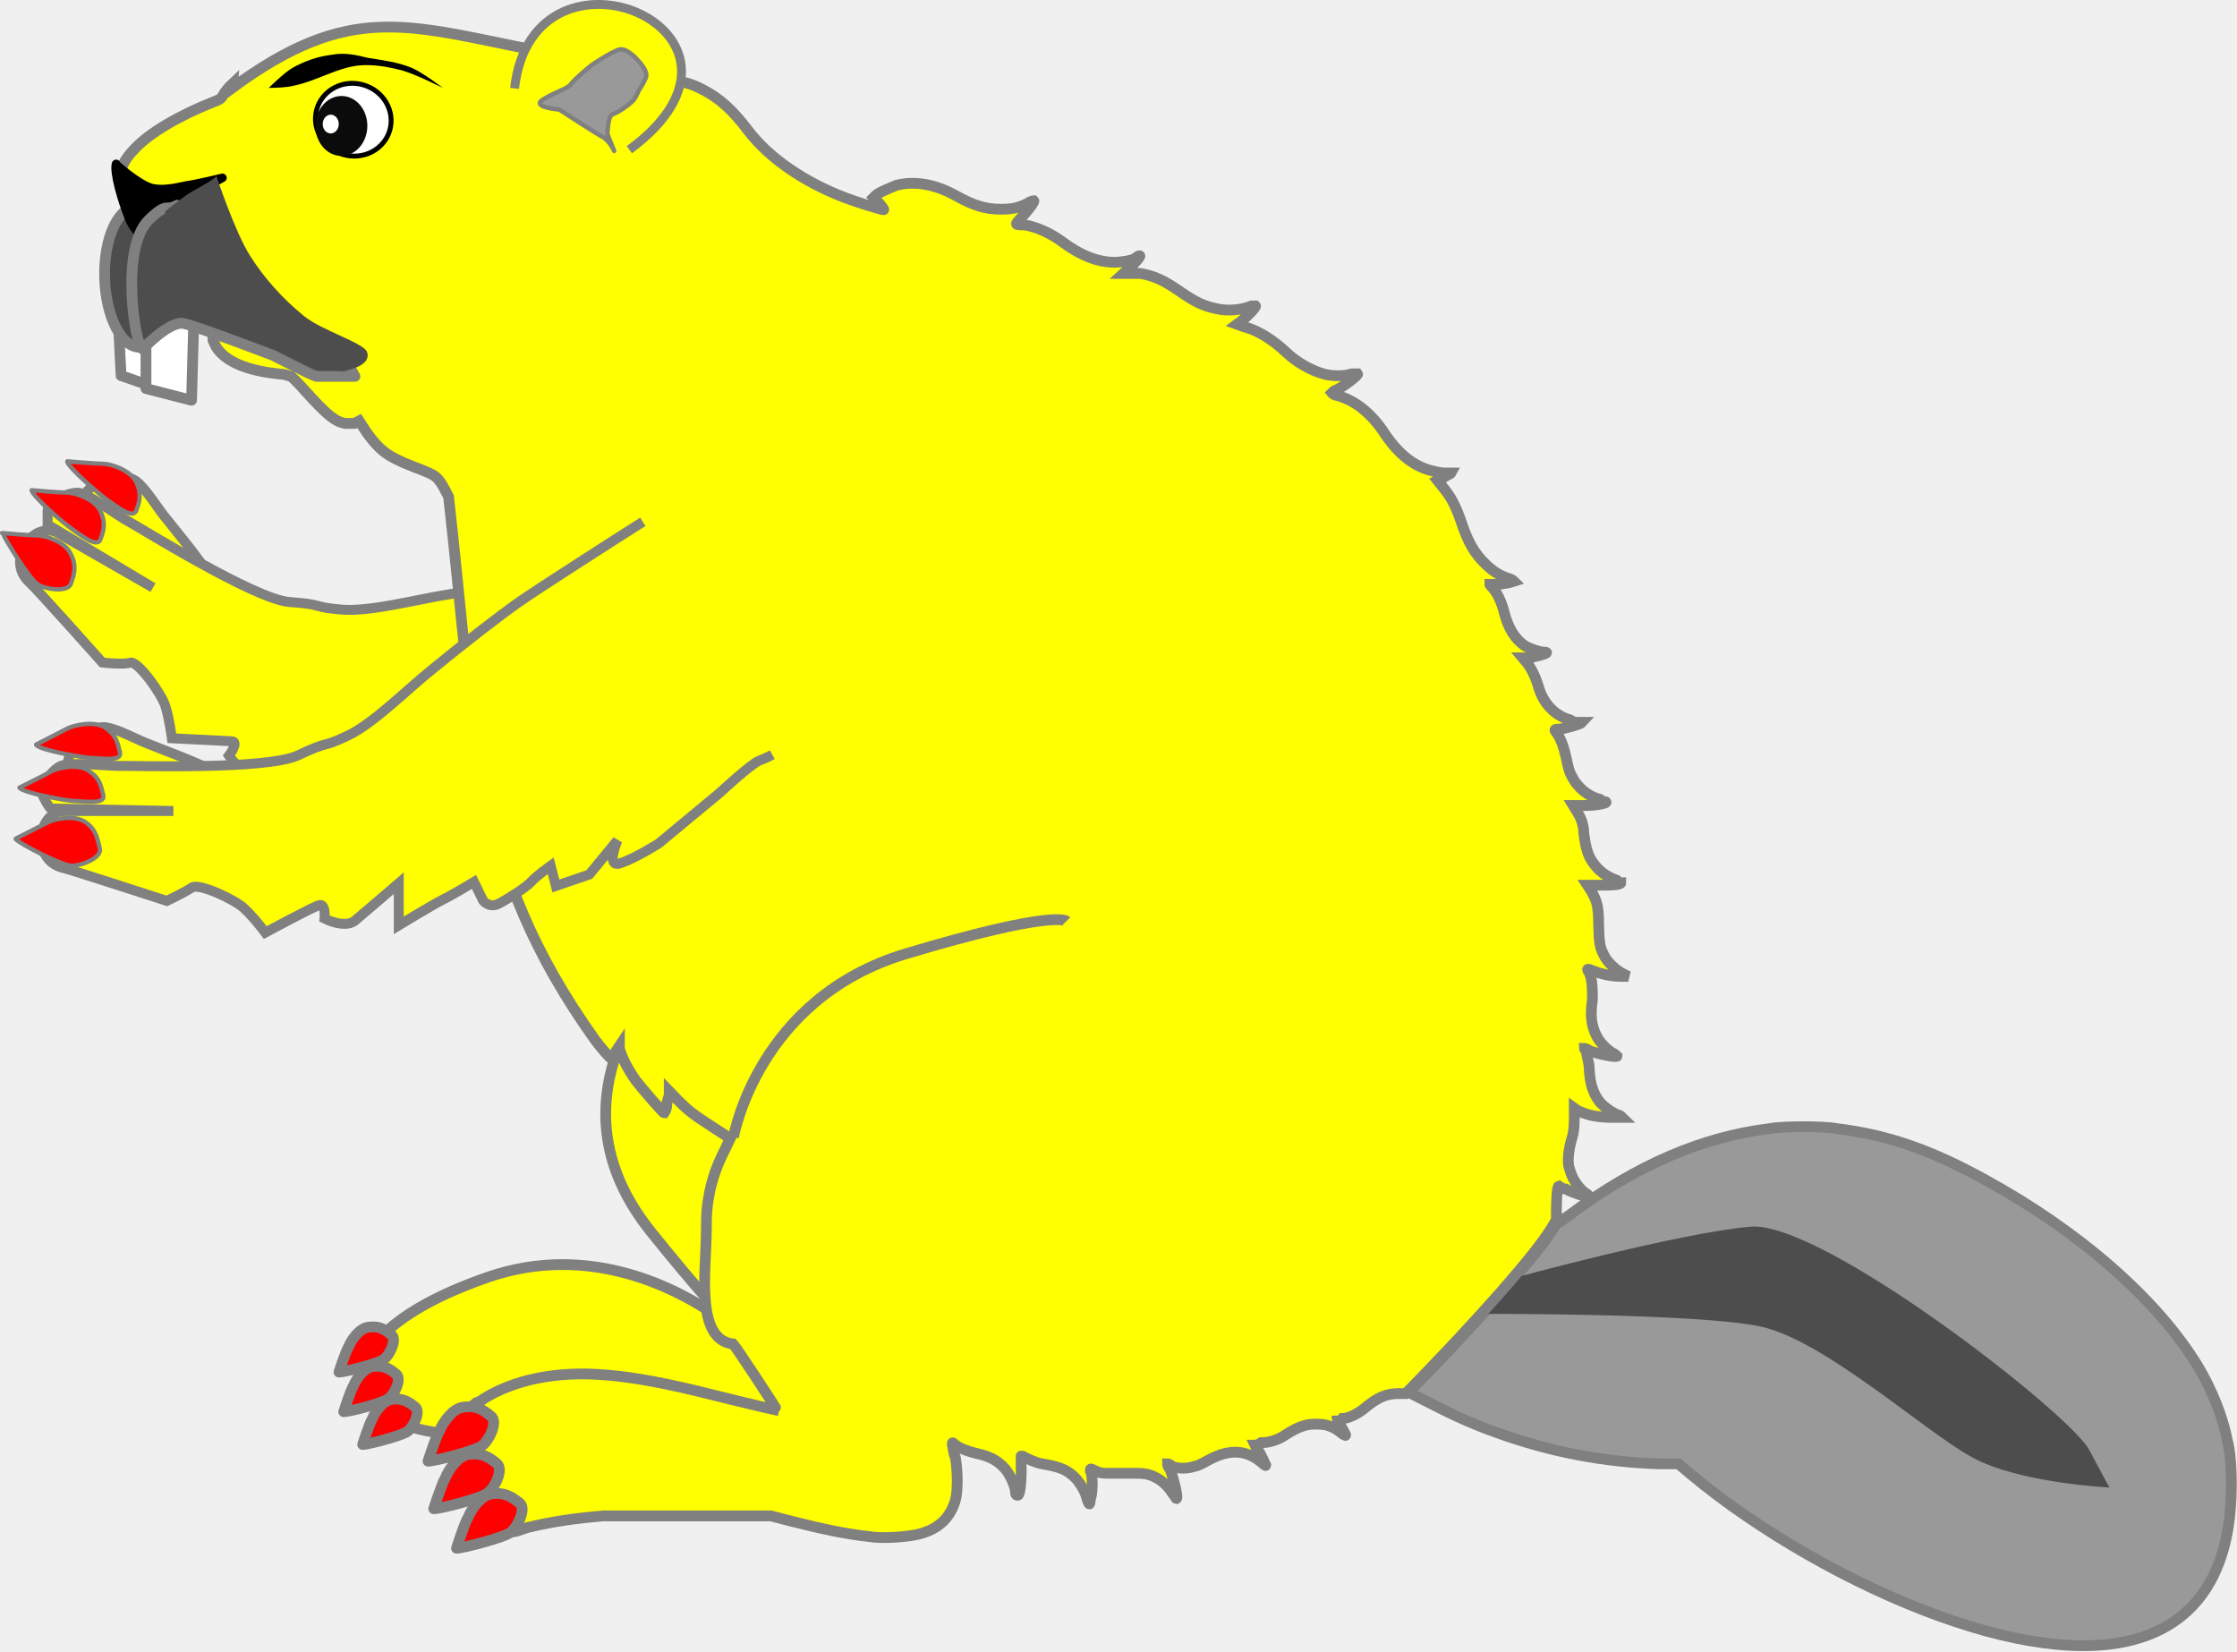
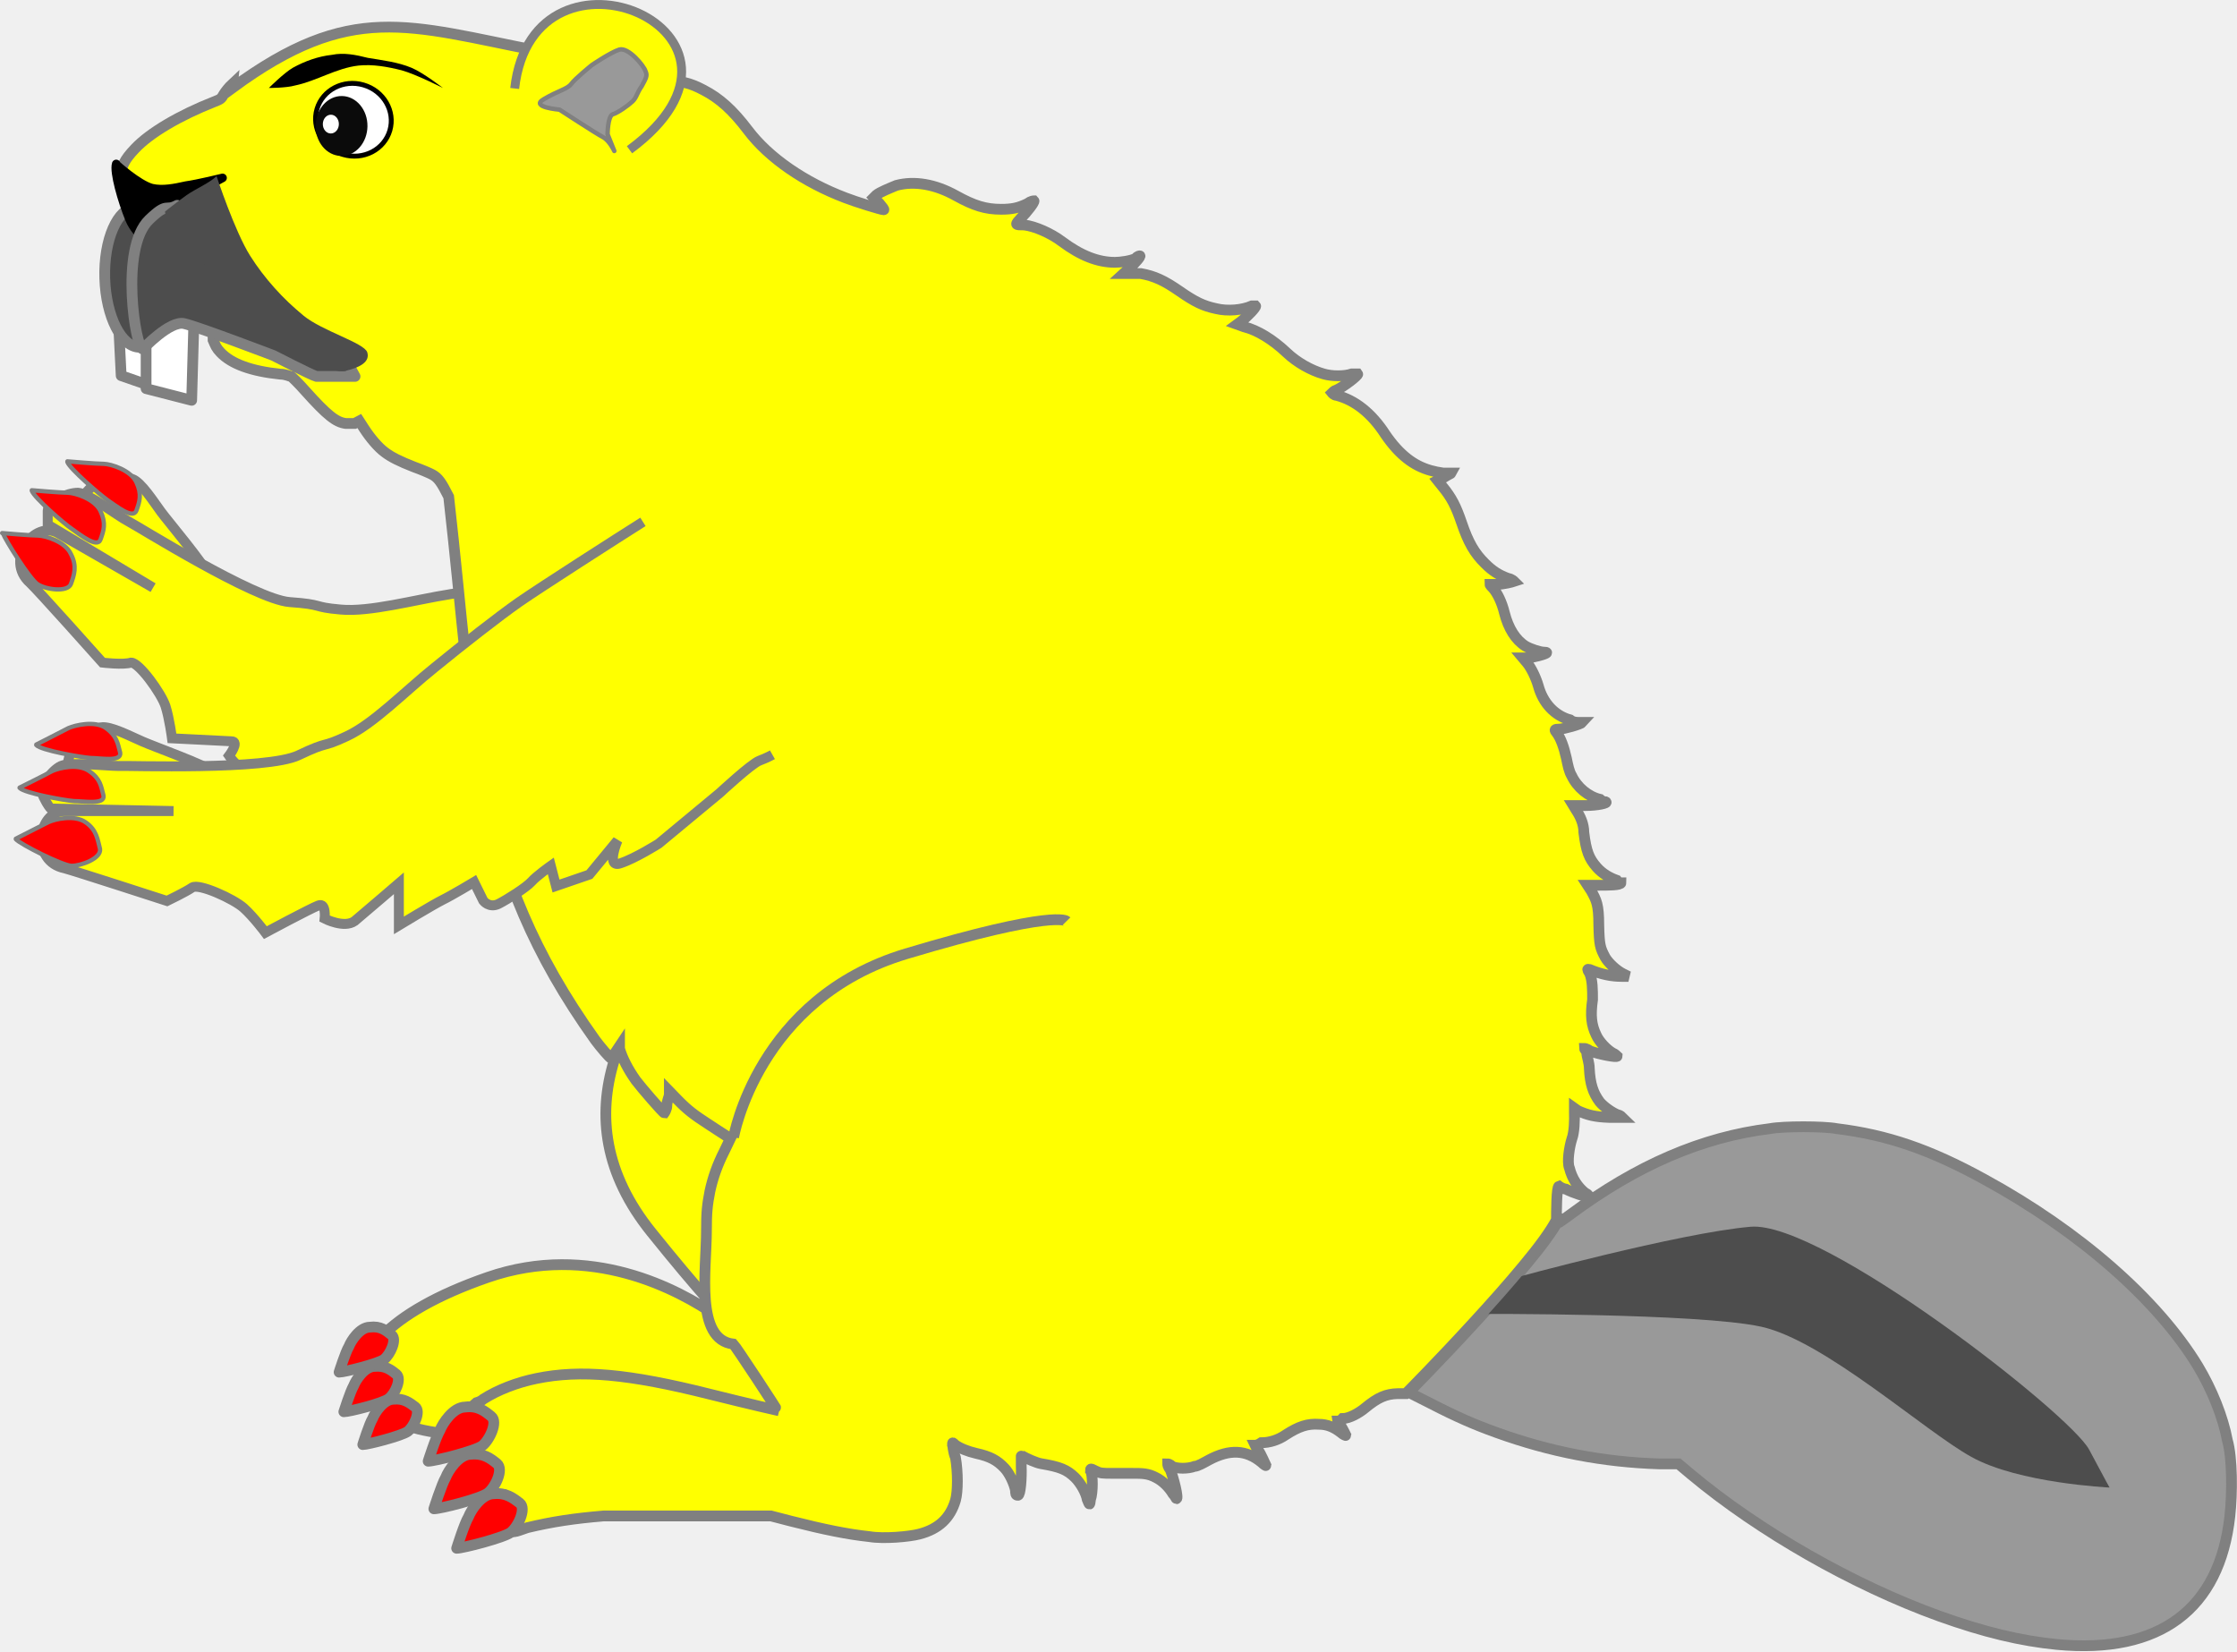
- <svg xmlns="http://www.w3.org/2000/svg" width="339.48" height="250.54" viewBox="0 0 89.82 66.29" version="1.1" id="svg96359">
-   <defs id="defs96353">
-     <style type="text/css" id="style819">
-     .str0 {stroke:black;stroke-width:0.15;stroke-miterlimit:22.926}
-     .str1 {stroke:black;stroke-width:0.46;stroke-miterlimit:22.926}
-     .fil1 {fill:#f8d000}
-     .fil3 {fill:none}
-     .fil4 {fill:black}
-     .fil5 {fill:none;fill-rule:nonzero}
-    </style>
-     <style type="text/css" id="style819-2">
-     .str0 {stroke:black;stroke-width:0.15;stroke-miterlimit:22.926}
-     .str1 {stroke:black;stroke-width:0.46;stroke-miterlimit:22.926}
-     .fil1 {fill:#f8d000}
-     .fil3 {fill:none}
-     .fil4 {fill:black}
-     .fil5 {fill:none;fill-rule:nonzero}
-    </style>
-   </defs>
-   <g id="layer11" transform="translate(496.28,-113.57)">
+ <svg xmlns="http://www.w3.org/2000/svg" width="89.822" height="66.29" viewBox="0 0 89.822 66.29" version="1.1" id="svg96359">
+   <defs id="defs96353" />
+   <g id="layer11" transform="translate(496.286,-113.568)">
    <g id="g2109">
      <path style="color:#000000;fill:#ffff00;stroke:#808080;stroke-width:0.399" d="m -487.95,136.61 c -0.12,-0.37 -1.57,-2.09 -1.86,-2.48 -0.29,-0.39 -0.8,-1.2 -1.16,-1.33 -0.37,-0.12 -1.02,-0.15 -1.29,0 -0.27,0.17 -1.04,1.07 -1.04,1.07 z" id="path5126" />
      <path style="color:#000000;fill:#ffff00;stroke:#808080;stroke-width:0.399" d="m -468,136.54 c -1.12,0 -4.88,0.21 -5.91,0.3 -1.02,0.1 -2.81,0.34 -4.28,0.58 -1.46,0.23 -3.25,0.73 -4.42,0.62 -1.17,-0.1 -0.63,-0.2 -2.05,-0.3 -1.41,-0.11 -6.1,-3.05 -6.49,-3.25 -0.39,-0.2 -1.58,-1.11 -2,-1.14 -0.41,0 -1.2,0.31 -1.22,0.72 0,0.42 0,0.56 0,0.56 l 4.23,2.53 -3.8,-2.18 c -0.95,-0.57 -2.18,1.07 -1.14,1.99 0.29,0.26 2.91,3.2 2.91,3.2 0,0 0.83,0.1 1.15,0 0.32,0 1.21,1.23 1.38,1.75 0.16,0.51 0.26,1.29 0.26,1.29 0,0 2.05,0.1 2.39,0.12 0.34,0 -0.1,0.58 -0.1,0.58 0,0 0.49,0.74 1.03,0.65 0.53,-0.1 2.29,-0.42 2.29,-0.42 l -0.81,1.48 c 0,0 1.61,0 2.02,0 0.42,0 1.47,0 1.47,0 l -0.1,0.83 c 0,0 0,0.39 0.46,0.42 0.42,0 1.3,0 1.59,-0.11 0.3,-0.1 1.01,-0.16 1.01,-0.16 l -0.23,0.8 1.39,0.28 1.66,-0.62 c 0,0 -0.98,0.72 -0.37,0.85 0.61,0.12 1.73,0.1 1.73,0.1 l 3.16,-0.53 c 0,0 1.66,-0.38 2,-0.33 0.35,0.1 0.59,0.1 0.59,0.1" id="path5128" />
      <path style="fill:#ffff00;stroke:#808080;stroke-width:0.432" d="m -459.25,144.5 c 0,0 -18.47,9.12 -10.88,18.54 7.58,9.43 1.66,-1.04 -6.57,1.81 -8.23,2.85 -5.56,7.4 1.72,6.09 7.28,-1.31 13.08,-0.37 13.86,-1.74 0.78,-1.37 0.65,-3.27 0.65,-3.27 0,0 11.68,0.77 17.35,-4.5" id="path5084" />
      <path id="path5615" style="fill:#999999;stroke:#808080;stroke-width:0.432" d="m -433.67,162.49 c -0.22,0.43 -0.7,1.09 -1.31,1.82 -0.61,0.74 -1.34,1.56 -2.04,2.32 -1.4,1.53 -2.7,2.84 -2.7,2.84 l 0.89,0.45 c 1.03,0.53 1.74,0.84 2.63,1.16 2.16,0.78 4.3,1.19 6.54,1.26 h 0.77 l 0.5,0.42 c 2.74,2.29 6.53,4.45 9.97,5.69 1.78,0.64 3.28,1 4.73,1.14 v 0 c 4.12,0.39 6.53,-1.41 6.94,-5.16 0.1,-0.9 0.1,-2.35 -0.1,-3.03 -0.17,-0.93 -0.62,-2.05 -1.18,-2.98 -1.62,-2.67 -4.76,-5.42 -8.57,-7.5 -2.2,-1.21 -3.91,-1.79 -5.94,-2.04 -0.51,-0.1 -2.16,-0.1 -2.67,0 -2.72,0.33 -5.36,1.47 -8.01,3.44 -0.27,0.2 -0.5,0.36 -0.51,0.35 0,0 0,-0.15 0,-0.19 z" />
      <path style="fill:#4d4d4d;stroke-width:0.432px" d="m -435.5,164.88 c 0,0 6.63,-1.81 9.5,-2.06 2.87,-0.26 12.84,7.51 13.6,8.95 0.76,1.43 0.82,1.52 0.82,1.52 0,0 -3.65,-0.17 -5.55,-1.23 -1.9,-1.05 -5.91,-4.68 -8.45,-5.23 -2.53,-0.55 -11.35,-0.51 -11.35,-0.51 z" id="path5161" />
      <path id="path4820" style="fill:#ffff00;stroke:#808080;stroke-width:0.432" d="m -486.95,116.93 c -0.14,0.13 -0.29,0.32 -0.35,0.42 -0.1,0.18 -0.12,0.2 -0.38,0.3 -1.4,0.55 -2.59,1.25 -3.19,1.89 -0.42,0.44 -0.56,0.72 -0.58,1.16 0,0.35 0.1,0.59 0.28,0.94 0.1,1.11 -1.36,2.33 0.52,2.56 0.49,0.68 1.59,1.44 2.78,1.92 0.23,0.1 0.26,0.12 0.24,0.18 0,0 0,0.21 -0.1,0.36 0,0.26 0,0.31 0,0.56 0.1,0.23 0.12,0.31 0.3,0.5 0.44,0.46 1.23,0.75 2.4,0.87 0.21,0 0.41,0.1 0.45,0.1 0,0 0.29,0.27 0.55,0.57 0.88,0.98 1.23,1.26 1.63,1.31 0.13,0 0.22,0 0.35,0 l 0.19,-0.1 0.2,0.31 c 0.24,0.37 0.56,0.75 0.82,0.94 0.26,0.2 0.6,0.37 1.19,0.6 0.28,0.1 0.61,0.24 0.72,0.3 0.24,0.13 0.36,0.3 0.66,0.89 1.08,9.5 0.89,14.83 5.89,21.82 0.2,0.27 0.59,0.73 0.63,0.72 0,0 0.1,-0.11 0.18,-0.24 l 0.16,-0.24 v 0.1 c 0.12,0.4 0.34,0.83 0.66,1.28 0.21,0.28 1.09,1.3 1.14,1.3 0,0 0.1,-0.14 0.1,-0.3 0,-0.17 0.1,-0.36 0.1,-0.44 v -0.13 l 0.33,0.34 c 0.39,0.4 0.66,0.61 1.22,0.97 0.23,0.15 0.53,0.35 0.66,0.43 l 0.24,0.16 -0.24,0.5 c -0.28,0.55 -0.46,1.06 -0.58,1.61 -0.11,0.56 -0.14,0.87 -0.14,1.58 0,1.57 -0.47,4.38 1.08,4.56 0.1,0.1 1.78,2.65 1.76,2.66 0,0 -1.03,-0.23 -2.71,-0.65 -3.26,-0.82 -5.19,-0.99 -6.95,-0.63 -0.79,0.16 -1.56,0.46 -2.14,0.83 -0.11,0.1 -0.24,0.13 -0.27,0.14 0,0 -0.11,0.1 -0.16,0.14 -0.15,0.24 -0.1,0.71 0.14,0.87 l 0.1,0.1 -0.1,0.1 c -0.2,0.23 -0.29,0.74 -0.17,0.99 0.1,0.12 0.22,0.23 0.33,0.23 0,0 0,0 0,0.14 -0.1,0.2 -0.11,0.36 -0.1,0.56 0.1,0.24 0.27,0.45 0.58,0.56 h 0.1 l -0.1,0.11 c -0.13,0.2 -0.21,0.42 -0.21,0.62 0,0.17 0,0.22 0.12,0.34 0.14,0.16 0.37,0.28 0.71,0.36 0.24,0.1 0.24,0.1 0.8,-0.1 1.01,-0.24 1.87,-0.37 3.07,-0.47 0.34,0 1.53,0 3.61,0 h 3.1 l 0.81,0.21 c 1.34,0.34 2.29,0.53 3.14,0.62 0.59,0.1 1.62,0 2,-0.1 0.78,-0.2 1.25,-0.64 1.46,-1.36 0.1,-0.35 0.1,-1.13 0,-1.71 -0.1,-0.24 -0.1,-0.48 -0.12,-0.52 0,-0.1 0,-0.1 0.1,0 0.19,0.14 0.51,0.27 0.86,0.35 0.54,0.12 0.83,0.27 1.13,0.59 0.19,0.2 0.38,0.6 0.44,0.89 0,0.12 0,0.21 0.1,0.2 0.1,0 0.15,-0.72 0.13,-1.16 0,-0.25 0,-0.45 0,-0.44 0.22,0.13 0.61,0.3 0.79,0.33 0.77,0.13 1.04,0.24 1.37,0.56 0.22,0.22 0.44,0.6 0.49,0.88 0.1,0.25 0.1,0.24 0.13,0 0.1,-0.27 0.1,-1.02 0,-1.15 0,-0.1 0,-0.1 0.2,0 0.2,0.1 0.27,0.1 0.67,0.1 0.24,0 0.6,0 0.8,0 0.42,0 0.64,0 0.96,0.17 0.26,0.13 0.51,0.37 0.68,0.65 0.1,0.11 0.13,0.2 0.14,0.2 0.1,0 -0.12,-0.86 -0.25,-1.18 -0.1,-0.11 -0.1,-0.21 -0.1,-0.22 0,0 0.1,0 0.17,0.1 0.22,0.1 0.64,0.1 0.91,0 0.12,0 0.38,-0.15 0.58,-0.26 0.83,-0.44 1.49,-0.41 2.11,0.1 0.1,0.1 0.18,0.14 0.18,0.13 0,0 -0.22,-0.49 -0.32,-0.64 -0.1,-0.1 -0.1,-0.16 -0.11,-0.18 0,0 0.1,0 0.24,-0.1 0.33,0 0.68,-0.11 0.97,-0.31 0.54,-0.35 0.89,-0.46 1.34,-0.43 0.34,0 0.61,0.12 0.88,0.33 0.11,0.1 0.21,0.13 0.21,0.12 0,0 -0.12,-0.25 -0.22,-0.41 -0.1,-0.1 -0.11,-0.17 -0.11,-0.17 0,0 0.1,0 0.19,-0.1 0.27,0 0.66,-0.22 0.9,-0.42 0.52,-0.43 0.85,-0.57 1.32,-0.58 h 0.32 c 0,0 1.3,-1.31 2.7,-2.84 0.7,-0.76 1.43,-1.58 2.04,-2.32 0.61,-0.73 1.09,-1.39 1.31,-1.82 0,-0.29 0,-1.32 0.1,-1.35 0,0 0.13,0.1 0.28,0.12 0.26,0.14 0.85,0.33 0.92,0.31 0,0 0,-0.1 -0.14,-0.15 -0.31,-0.25 -0.53,-0.58 -0.64,-1.01 -0.1,-0.24 0,-0.86 0.1,-1.17 0.1,-0.27 0.11,-0.75 0.1,-1.06 v -0.17 l 0.14,0.1 c 0.4,0.18 0.69,0.25 1.25,0.27 0.32,0 0.54,0 0.54,0 0,0 -0.1,-0.1 -0.18,-0.1 -0.25,-0.1 -0.57,-0.33 -0.73,-0.52 -0.27,-0.36 -0.39,-0.73 -0.42,-1.34 0,-0.23 -0.1,-0.5 -0.1,-0.6 0,-0.1 -0.1,-0.19 -0.1,-0.21 0,0 0.1,0 0.22,0.1 0.34,0.13 1.1,0.28 1.1,0.21 0,0 -0.1,-0.1 -0.19,-0.13 -0.24,-0.14 -0.54,-0.46 -0.65,-0.71 -0.2,-0.41 -0.24,-0.79 -0.15,-1.43 0,-0.38 0,-0.79 -0.12,-1.06 -0.1,-0.16 -0.1,-0.17 0,-0.15 0.48,0.2 0.88,0.28 1.3,0.28 h 0.26 l -0.22,-0.11 c -0.26,-0.13 -0.58,-0.43 -0.71,-0.65 -0.21,-0.39 -0.24,-0.5 -0.26,-1.3 0,-0.84 -0.1,-1 -0.3,-1.37 l -0.15,-0.23 h 0.4 c 0.43,0 0.94,0 0.94,-0.1 0,0 -0.1,0 -0.17,-0.1 -0.28,-0.1 -0.57,-0.26 -0.8,-0.52 -0.32,-0.36 -0.43,-0.66 -0.52,-1.4 0,-0.35 -0.15,-0.66 -0.31,-0.9 l -0.11,-0.18 h 0.48 c 0.48,0 0.93,-0.1 0.82,-0.15 0,0 -0.13,0 -0.23,-0.1 -0.47,-0.11 -0.92,-0.48 -1.14,-0.95 -0.1,-0.16 -0.15,-0.41 -0.21,-0.7 -0.1,-0.45 -0.23,-0.81 -0.39,-1.02 -0.1,-0.12 -0.1,-0.15 0.1,-0.15 0.18,0 0.86,-0.19 0.93,-0.27 0,0 0,0 -0.12,0 -0.1,0 -0.25,0 -0.37,-0.1 -0.62,-0.17 -1.09,-0.67 -1.28,-1.37 -0.1,-0.34 -0.29,-0.73 -0.46,-0.93 l -0.16,-0.19 h 0.27 c 0.51,-0.1 0.88,-0.23 0.58,-0.23 -0.16,0 -0.55,-0.13 -0.74,-0.24 -0.4,-0.25 -0.69,-0.71 -0.85,-1.34 -0.1,-0.41 -0.28,-0.79 -0.46,-0.99 -0.1,-0.1 -0.12,-0.14 -0.12,-0.15 0,0 0.12,0 0.27,0 0.28,0 0.64,-0.1 0.7,-0.12 0,0 -0.1,-0.1 -0.24,-0.12 -0.36,-0.13 -0.62,-0.29 -0.92,-0.59 -0.43,-0.42 -0.68,-0.85 -0.95,-1.65 -0.23,-0.67 -0.4,-1 -0.76,-1.44 l -0.2,-0.25 0.26,-0.13 c 0.15,-0.1 0.28,-0.15 0.29,-0.17 0,0 -0.14,0 -0.33,0 -0.72,-0.1 -1.3,-0.35 -1.89,-1 -0.14,-0.15 -0.33,-0.4 -0.43,-0.55 -0.55,-0.85 -1.22,-1.38 -1.96,-1.57 -0.1,0 -0.18,-0.1 -0.18,-0.1 0,0 0.1,-0.1 0.15,-0.1 0.3,-0.13 0.92,-0.61 0.88,-0.66 0,0 -0.12,0 -0.24,0 -0.3,0.1 -0.79,0.1 -1.13,0 -0.5,-0.14 -1.07,-0.46 -1.48,-0.85 -0.56,-0.53 -1.18,-0.91 -1.71,-1.04 l -0.28,-0.1 0.15,-0.11 c 0.26,-0.2 0.63,-0.59 0.59,-0.63 0,0 -0.1,0 -0.15,0 -0.39,0.17 -0.98,0.22 -1.43,0.11 -0.52,-0.11 -0.85,-0.27 -1.47,-0.7 -0.62,-0.43 -1.01,-0.61 -1.56,-0.71 -0.17,0 -0.39,0 -0.49,0 h -0.2 l 0.23,-0.21 c 0.24,-0.21 0.48,-0.5 0.42,-0.5 0,0 -0.1,0 -0.16,0.1 -0.19,0.1 -0.61,0.16 -0.84,0.16 -0.68,0 -1.37,-0.27 -2.12,-0.83 -0.45,-0.34 -1.09,-0.62 -1.52,-0.67 -0.39,0 -0.38,0 -0.12,-0.29 0.22,-0.21 0.55,-0.64 0.51,-0.68 0,0 -0.12,0 -0.24,0.1 -0.38,0.19 -0.65,0.24 -1.08,0.24 -0.62,0 -1.08,-0.14 -1.82,-0.55 -0.83,-0.46 -1.66,-0.6 -2.38,-0.41 -0.24,0.1 -0.67,0.27 -0.81,0.39 l -0.1,0.1 0.23,0.24 c 0.12,0.14 0.2,0.25 0.17,0.25 -0.1,0 -1.13,-0.32 -1.54,-0.48 -1.64,-0.62 -3.07,-1.6 -3.91,-2.71 -0.62,-0.82 -1.15,-1.29 -1.79,-1.62 -0.53,-0.28 -0.86,-0.36 -1.55,-0.38 h -0.56 l -0.13,-0.22 c -0.31,-0.53 -0.69,-0.88 -1.17,-1.11 -0.4,-0.19 -0.66,-0.24 -1.25,-0.24 -0.59,0 -0.92,0 -1.55,0.25 -0.2,0.1 -0.4,0.12 -0.43,0.13 -5.22,-1.02 -7.52,-2.01 -12.29,1.5 z" />
      <path style="color:#000000;fill:#ffff00;stroke:#808080;stroke-width:0.357" d="m -475.62,117.12 c 0.74,-6.61 11.02,-2.26 4.61,2.46" id="path6160" />
      <path style="color:#000000;fill:#999999;stroke:#808080;stroke-width:0.179;stroke-linecap:round;stroke-linejoin:round" d="m -471.62,119.63 c 0,0 -0.19,-0.42 -0.46,-0.56 -0.27,-0.14 -1.74,-1.1 -1.74,-1.1 0,0 -1.2,-0.1 -0.63,-0.42 0.57,-0.34 0.94,-0.4 1.1,-0.61 0.16,-0.22 0.83,-0.76 0.83,-0.76 0,0 0.75,-0.51 1.1,-0.62 0.36,-0.11 0.99,0.65 1.05,0.86 0.1,0.2 0,0.32 -0.15,0.61 -0.2,0.28 -0.2,0.45 -0.37,0.61 -0.18,0.17 -0.59,0.46 -0.8,0.52 -0.2,0.1 -0.2,0.8 -0.2,0.8 z" id="path6162" />
      <path id="path6275" d="m -491.55,126.06 0.13,2.59 1.99,0.69 -0.21,-3.79 z" style="color:#000000;fill:#ffffff;stroke:#808080;stroke-width:0.432;stroke-linecap:round;stroke-linejoin:round" />
      <ellipse style="color:#000000;fill:#4d4d4d;stroke:#808080;stroke-width:0.432;stroke-linecap:round;stroke-linejoin:round" id="path6133" cx="-494.25" cy="109.99" rx="1.334" ry="2.813" transform="rotate(-1.7109)" />
      <path style="color:#000000;fill:#ffffff;stroke:#808080;stroke-width:0.432;stroke-linecap:round;stroke-linejoin:round" d="m -488.49,126.08 -0.1,3.56 -1.83,-0.47 v -3.28 z" id="path6191" />
      <path style="color:#000000;fill:#000000;stroke:#000000;stroke-width:0.344;stroke-linecap:round;stroke-linejoin:round" d="m -491.62,120.15 c -0.1,0.32 0.23,1.48 0.53,2.21 0.16,0.39 0.42,0.62 0.42,0.62 0,0 0.93,-0.82 1.44,-1.17 0.6,-0.41 1.88,-1.1 1.88,-1.1 0,0 -0.97,0.24 -1.47,0.31 -0.45,0.1 -0.93,0.2 -1.37,0.1 -0.55,-0.15 -1.43,-0.95 -1.43,-0.95 z" id="path6131" />
      <path style="color:#000000;fill:#4d4d4d;stroke:#808080;stroke-width:0.432;stroke-linecap:round;stroke-linejoin:round" d="m -489.17,121.81 c -0.5,0.27 -0.36,-0.16 -1.13,0.58 -1.2,1.15 -0.53,5.23 -0.25,5.19 0,0 1.09,-1.16 1.66,-1.02 0.57,0.13 3.58,1.28 3.58,1.28 0,0 1.53,0.79 1.73,0.84 0.21,0 1.55,0 1.55,0 l -0.63,-1.15" id="path6158" />
      <path style="color:#000000;fill:#4d4d4d;stroke-width:0.365" d="m -487.59,120.64 c -0.29,0.28 -0.81,0.49 -1.2,0.76 -0.3,0.21 -0.87,0.66 -0.87,0.66 0,0 0.1,0.97 0.88,1.48 0.77,0.51 1.79,2.11 2.88,2.95 1.05,0.81 2.76,2.14 3.48,1.97 0.6,-0.14 1,-0.37 0.88,-0.75 -0.13,-0.38 -1.8,-0.85 -2.56,-1.47 -0.83,-0.68 -1.57,-1.5 -2.14,-2.4 -0.62,-0.98 -1.35,-3.2 -1.35,-3.2 z" id="path9825" />
      <path style="color:#000000;fill:#ffff00;stroke:#808080;stroke-width:0.399" d="m -487.71,144.56 c -0.28,-0.26 -2.4,-1.02 -2.85,-1.22 -0.45,-0.19 -1.29,-0.64 -1.67,-0.57 -0.38,0.1 -0.96,0.38 -1.11,0.66 -0.15,0.29 -0.37,1.45 -0.37,1.45 z" id="path7987" />
      <path style="color:#000000;fill:#ffff00;stroke:#808080;stroke-width:0.399" d="m -470.47,134.52 c -0.95,0.6 -4.12,2.63 -4.97,3.22 -0.84,0.59 -2.26,1.7 -3.41,2.64 -1.16,0.93 -2.45,2.26 -3.52,2.75 -1.07,0.5 -0.65,0.15 -1.93,0.76 -1.28,0.61 -6.81,0.41 -7.25,0.43 -0.43,0 -1.92,-0.17 -2.29,0 -0.38,0.18 -0.89,0.86 -0.7,1.24 0.18,0.37 0.29,0.47 0.29,0.47 l 4.93,0.1 h -4.37 c -1.11,0 -1.36,2.03 0,2.3 0.38,0.1 4.11,1.31 4.11,1.31 0,0 0.75,-0.36 1.01,-0.54 0.27,-0.18 1.67,0.46 2.07,0.82 0.4,0.36 0.87,0.99 0.87,0.99 0,0 1.81,-0.97 2.13,-1.09 0.32,-0.13 0.25,0.53 0.25,0.53 0,0 0.78,0.4 1.2,0.1 0.42,-0.35 1.78,-1.52 1.78,-1.52 v 1.69 c 0,0 1.37,-0.83 1.75,-1.02 0.37,-0.18 1.27,-0.72 1.27,-0.72 l 0.37,0.75 c 0,0 0.23,0.31 0.61,0.13 0.37,-0.19 1.11,-0.66 1.32,-0.89 0.2,-0.23 0.78,-0.64 0.78,-0.64 l 0.21,0.81 1.34,-0.46 1.13,-1.37 c 0,0 -0.48,1.12 0.11,0.92 0.59,-0.19 1.54,-0.79 1.54,-0.79 l 2.46,-2.04 c 0,0 1.25,-1.16 1.58,-1.29 0.32,-0.12 0.53,-0.24 0.53,-0.24" id="path7968" />
      <g id="armed">
        <path id="path5130" d="m -495.01,133.27 c 0.1,0.28 1.29,1.32 1.62,1.54 0.33,0.23 1.01,0.78 1.14,0.42 0.13,-0.36 0.23,-0.65 0,-1.14 -0.23,-0.49 -1.01,-0.73 -1.31,-0.74 -0.3,0 -1.45,-0.1 -1.45,-0.1 z" style="color:#000000;fill:#ff0000;stroke:#808080;stroke-width:0.172;stroke-linecap:round;stroke-linejoin:round" />
        <path style="color:#000000;fill:#ff0000;stroke:#808080;stroke-width:0.172;stroke-linecap:round;stroke-linejoin:round" d="m -496.17,134.98 c 0.1,0.27 1.07,1.82 1.39,2.04 0.33,0.22 1.2,0.34 1.34,0 0.13,-0.36 0.26,-0.72 0,-1.21 -0.22,-0.49 -1,-0.73 -1.31,-0.74 -0.3,0 -1.45,-0.1 -1.45,-0.1 z" id="path5132" />
        <path style="color:#000000;fill:#ff0000;stroke:#808080;stroke-width:0.172;stroke-linecap:round;stroke-linejoin:round" d="m -493.58,132.12 c 0.1,0.27 1.3,1.31 1.63,1.54 0.33,0.22 1,0.77 1.14,0.41 0.13,-0.36 0.23,-0.65 0,-1.14 -0.23,-0.49 -1.01,-0.73 -1.31,-0.74 -0.31,0 -1.46,-0.1 -1.46,-0.1 z" id="path5134" />
        <g id="g5092" transform="matrix(1.3586,0,0,1.3586,129.95,-69.369)" style="fill:#ff0000;stroke:#808080;stroke-width:0.318">
          <path style="color:#000000;stroke-linecap:round;stroke-linejoin:round" d="m -450.22,177.34 c 0.15,0 1.16,-0.26 1.33,-0.39 0.18,-0.14 0.39,-0.59 0.22,-0.72 -0.17,-0.13 -0.34,-0.26 -0.64,-0.23 -0.3,0 -0.56,0.41 -0.62,0.57 -0.1,0.16 -0.29,0.77 -0.29,0.77 z" id="path5086" />
          <path style="color:#000000;stroke-linecap:round;stroke-linejoin:round" d="m -450.78,176.37 c 0.16,0 1.16,-0.25 1.33,-0.39 0.18,-0.14 0.39,-0.58 0.22,-0.72 -0.16,-0.13 -0.33,-0.26 -0.64,-0.23 -0.3,0 -0.56,0.41 -0.62,0.57 -0.1,0.17 -0.29,0.77 -0.29,0.77 z" id="path5088" />
          <path style="color:#000000;stroke-linecap:round;stroke-linejoin:round" d="m -450.92,175.2 c 0.16,0 1.16,-0.25 1.33,-0.38 0.18,-0.14 0.39,-0.59 0.22,-0.72 -0.16,-0.13 -0.33,-0.27 -0.64,-0.23 -0.3,0 -0.56,0.41 -0.62,0.57 -0.1,0.16 -0.29,0.76 -0.29,0.76 z" id="path5090" />
        </g>
        <g id="g5065" style="fill:#ff0000;stroke:#808080;stroke-width:0.265" transform="matrix(1.6338,0,0,1.6338,257.62,-114.01)">
          <path style="color:#000000;stroke-linecap:round;stroke-linejoin:round" d="m -450.22,177.34 c 0.15,0 1.16,-0.26 1.33,-0.39 0.18,-0.14 0.39,-0.59 0.22,-0.72 -0.17,-0.13 -0.34,-0.26 -0.64,-0.23 -0.3,0 -0.56,0.41 -0.62,0.57 -0.1,0.16 -0.29,0.77 -0.29,0.77 z" id="path6287-5-6" />
          <path style="color:#000000;stroke-linecap:round;stroke-linejoin:round" d="m -450.78,176.37 c 0.16,0 1.16,-0.25 1.33,-0.39 0.18,-0.14 0.39,-0.58 0.22,-0.72 -0.16,-0.13 -0.33,-0.26 -0.64,-0.23 -0.3,0 -0.56,0.41 -0.62,0.57 -0.1,0.17 -0.29,0.77 -0.29,0.77 z" id="path5056" />
          <path style="color:#000000;stroke-linecap:round;stroke-linejoin:round" d="m -450.92,175.2 c 0.16,0 1.16,-0.25 1.33,-0.38 0.18,-0.14 0.39,-0.59 0.22,-0.72 -0.16,-0.13 -0.33,-0.27 -0.64,-0.23 -0.3,0 -0.56,0.41 -0.62,0.57 -0.1,0.16 -0.29,0.76 -0.29,0.76 z" id="path5058" />
        </g>
        <path id="path8029" d="m -495.5,145.2 c 0.19,0.21 1.79,0.5 2.18,0.53 0.39,0 1.26,0.16 1.19,-0.22 -0.1,-0.38 -0.12,-0.67 -0.57,-0.98 -0.44,-0.32 -1.23,-0.13 -1.5,0 -0.27,0.15 -1.3,0.66 -1.3,0.66 z" style="color:#000000;fill:#ff0000;stroke:#808080;stroke-width:0.172;stroke-linecap:round;stroke-linejoin:round" />
        <path style="color:#000000;fill:#ff0000;stroke:#808080;stroke-width:0.172;stroke-linecap:round;stroke-linejoin:round" d="m -495.65,147.26 c 0.19,0.21 1.84,1.04 2.23,1.07 0.4,0 1.21,-0.3 1.15,-0.68 -0.1,-0.38 -0.13,-0.76 -0.58,-1.07 -0.44,-0.31 -1.23,-0.13 -1.5,0 -0.27,0.14 -1.3,0.66 -1.3,0.66 z" id="path6287-5" />
        <path style="color:#000000;fill:#ff0000;stroke:#808080;stroke-width:0.172;stroke-linecap:round;stroke-linejoin:round" d="m -494.83,143.48 c 0.18,0.21 1.78,0.49 2.18,0.52 0.39,0 1.25,0.17 1.19,-0.21 -0.1,-0.38 -0.13,-0.67 -0.57,-0.99 -0.44,-0.31 -1.24,-0.12 -1.51,0 -0.26,0.14 -1.29,0.66 -1.29,0.66 z" id="path8031" />
      </g>
      <path style="color:#000000;fill:#ffffff;stroke:#000000;stroke-width:0.196;stroke-linecap:round;stroke-linejoin:round" id="path2990-7-0-7" transform="rotate(106.8)" d="m 254.12,427.31 a 1.455,1.523 0 0 1 -1.45,1.52 1.455,1.523 0 0 1 -1.46,-1.51 1.455,1.523 0 0 1 1.44,-1.54 1.455,1.523 0 0 1 1.47,1.51 h -1.45 z" />
      <ellipse style="color:#000000;fill:#0b0b0b;stroke:#0b0b0b;stroke-width:0.196;stroke-linecap:round;stroke-linejoin:round" id="path3015-7-3-9" transform="rotate(0.76756)" cx="-480.94" cy="125.08" rx="0.943" ry="1.105" />
      <ellipse transform="rotate(0.76756)" id="path4321-2-8-5" style="color:#000000;fill:#ffffff;stroke-width:0.067" cx="-481.37" cy="125.01" rx="0.322" ry="0.377" />
      <path style="color:#000000;fill:#000000;stroke-width:0.489" d="m -485.49,117.1 c 0,0 0.6,-0.6 0.96,-0.81 0.49,-0.27 1.02,-0.46 1.57,-0.52 0.48,-0.1 0.97,0 1.44,0.12 0.6,0.1 1.21,0.17 1.76,0.4 0.46,0.19 1.26,0.81 1.26,0.81 0,0 -1.08,-0.55 -1.66,-0.71 -0.56,-0.14 -1.15,-0.25 -1.73,-0.19 -0.89,0.1 -1.68,0.62 -2.55,0.8 -0.34,0.1 -1.05,0.1 -1.05,0.1 z" id="path6231" />
      <path style="fill:none;stroke:#808080;stroke-width:0.432" d="m -466.83,159.23 c 0,0 0.96,-5.58 6.93,-7.37 5.97,-1.79 6.44,-1.31 6.44,-1.31" id="path5082" />
    </g>
  </g>
</svg>
